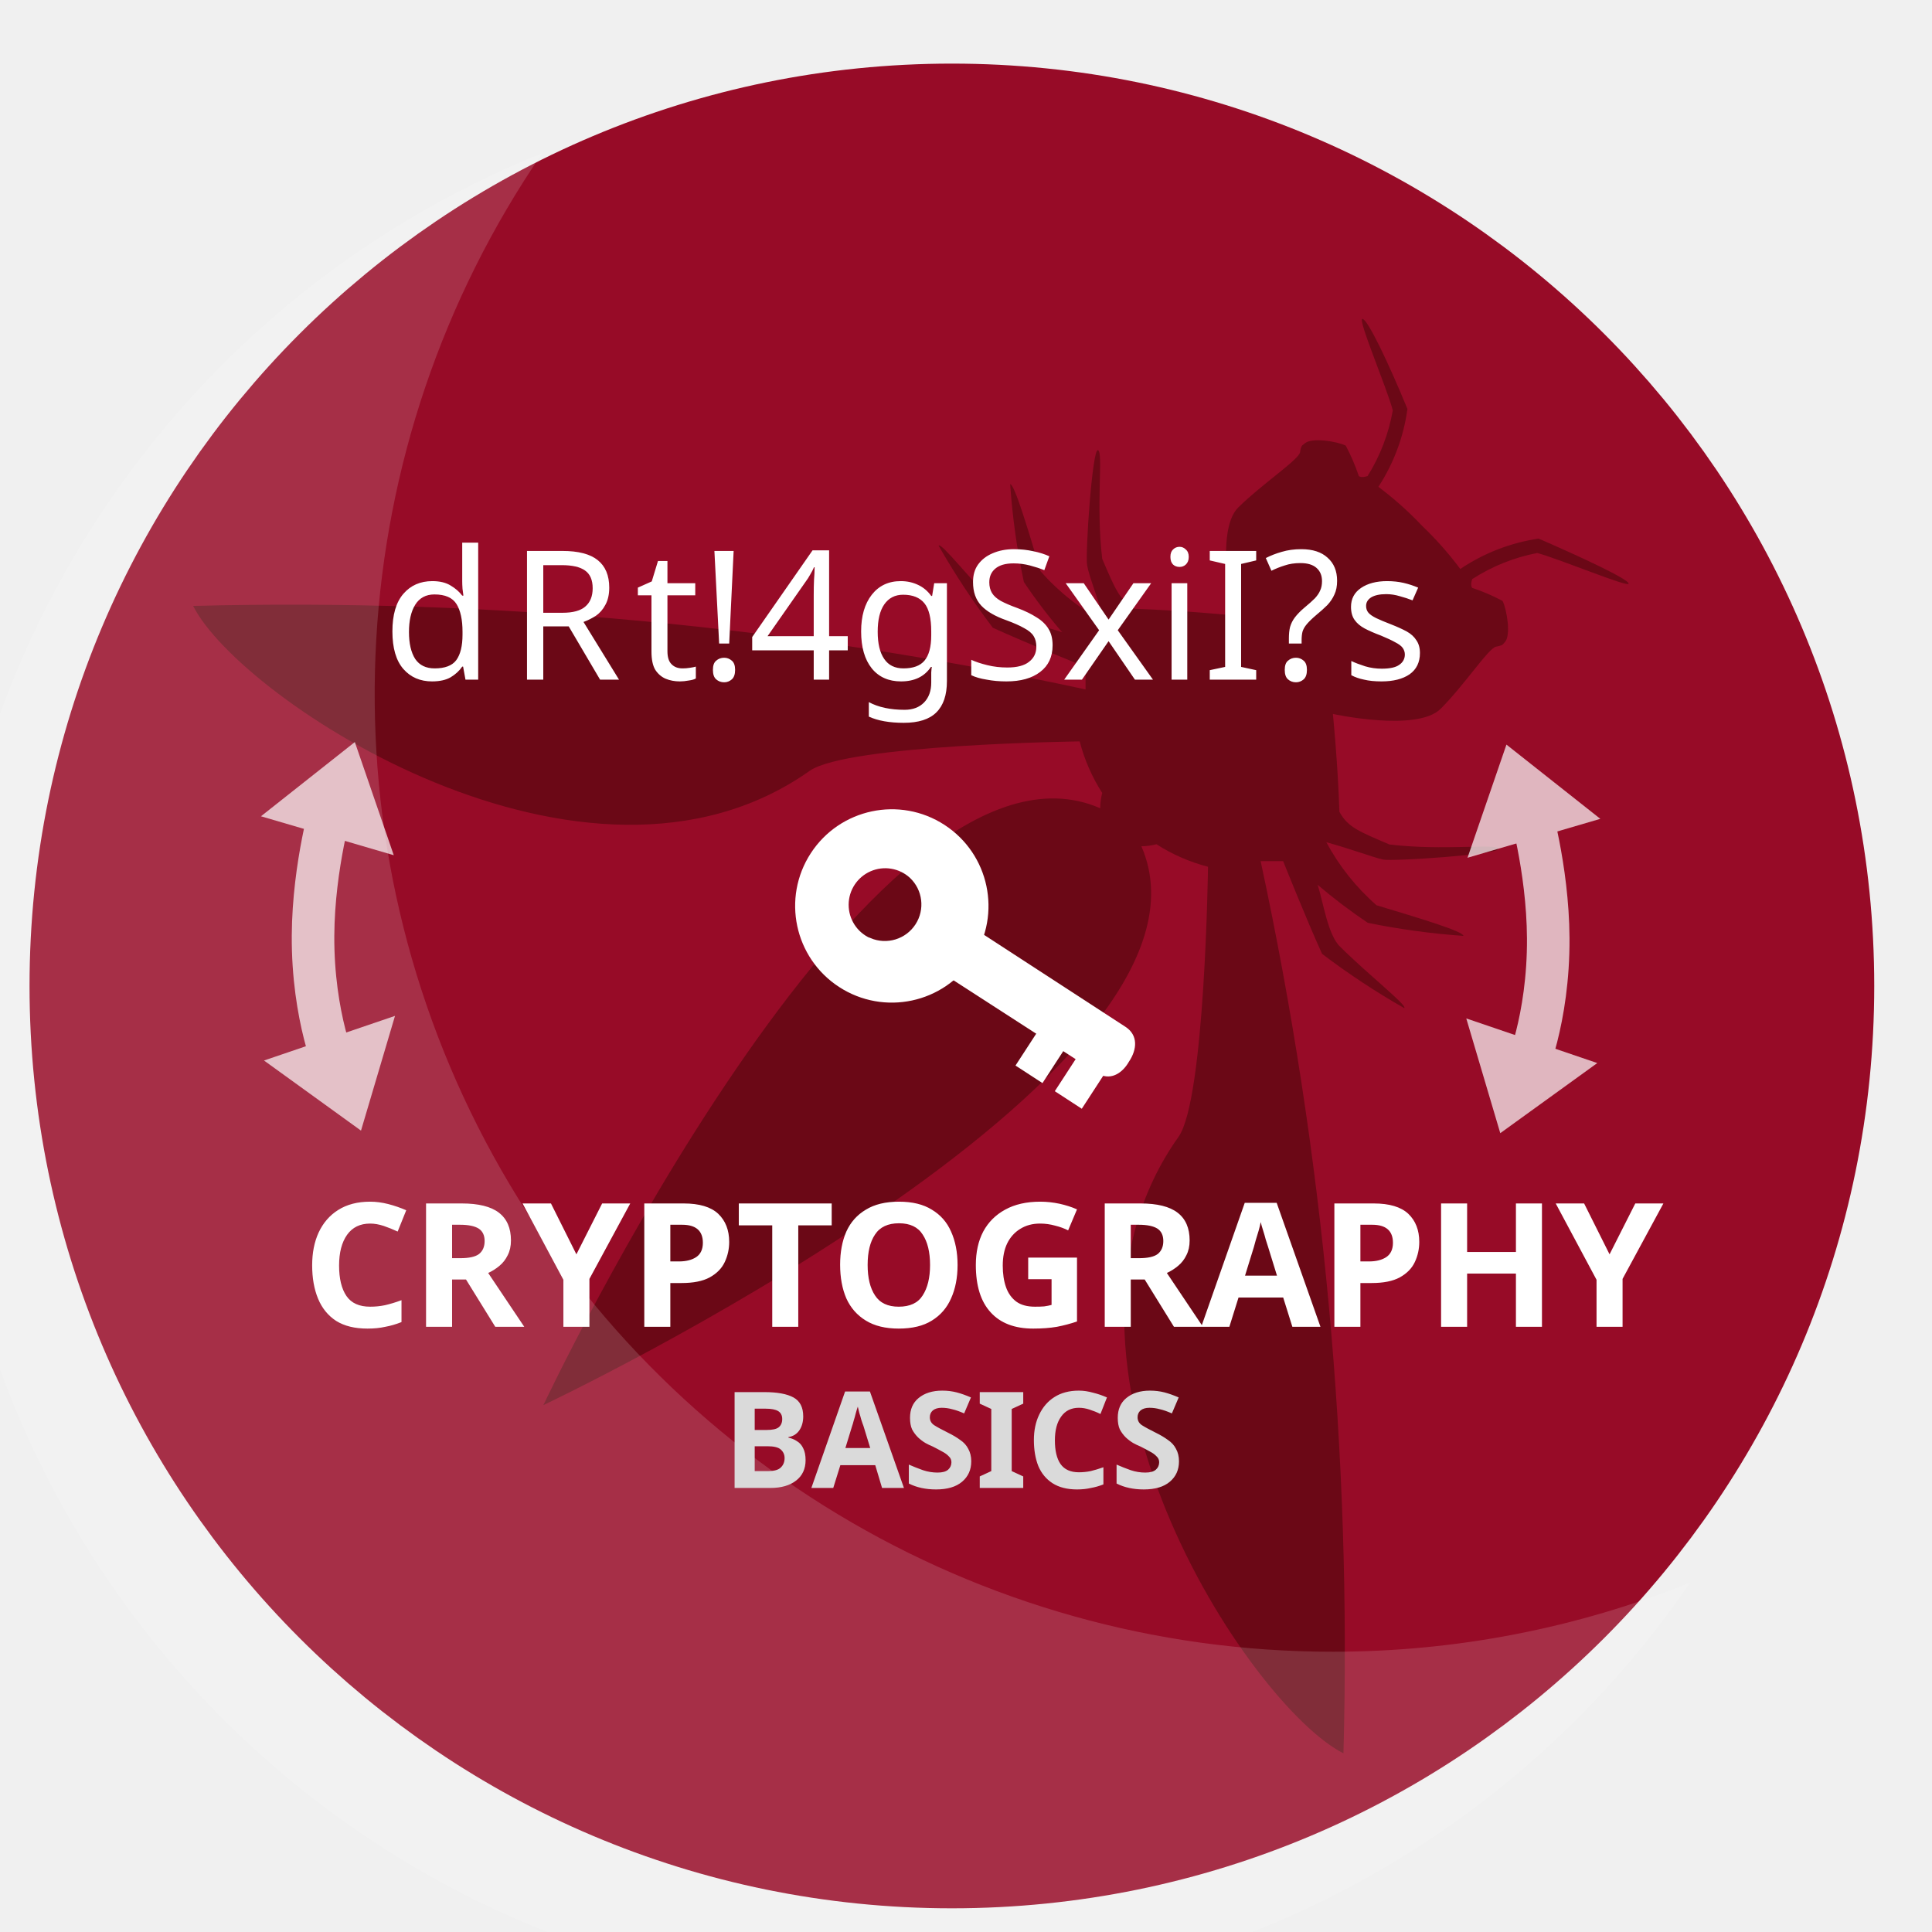
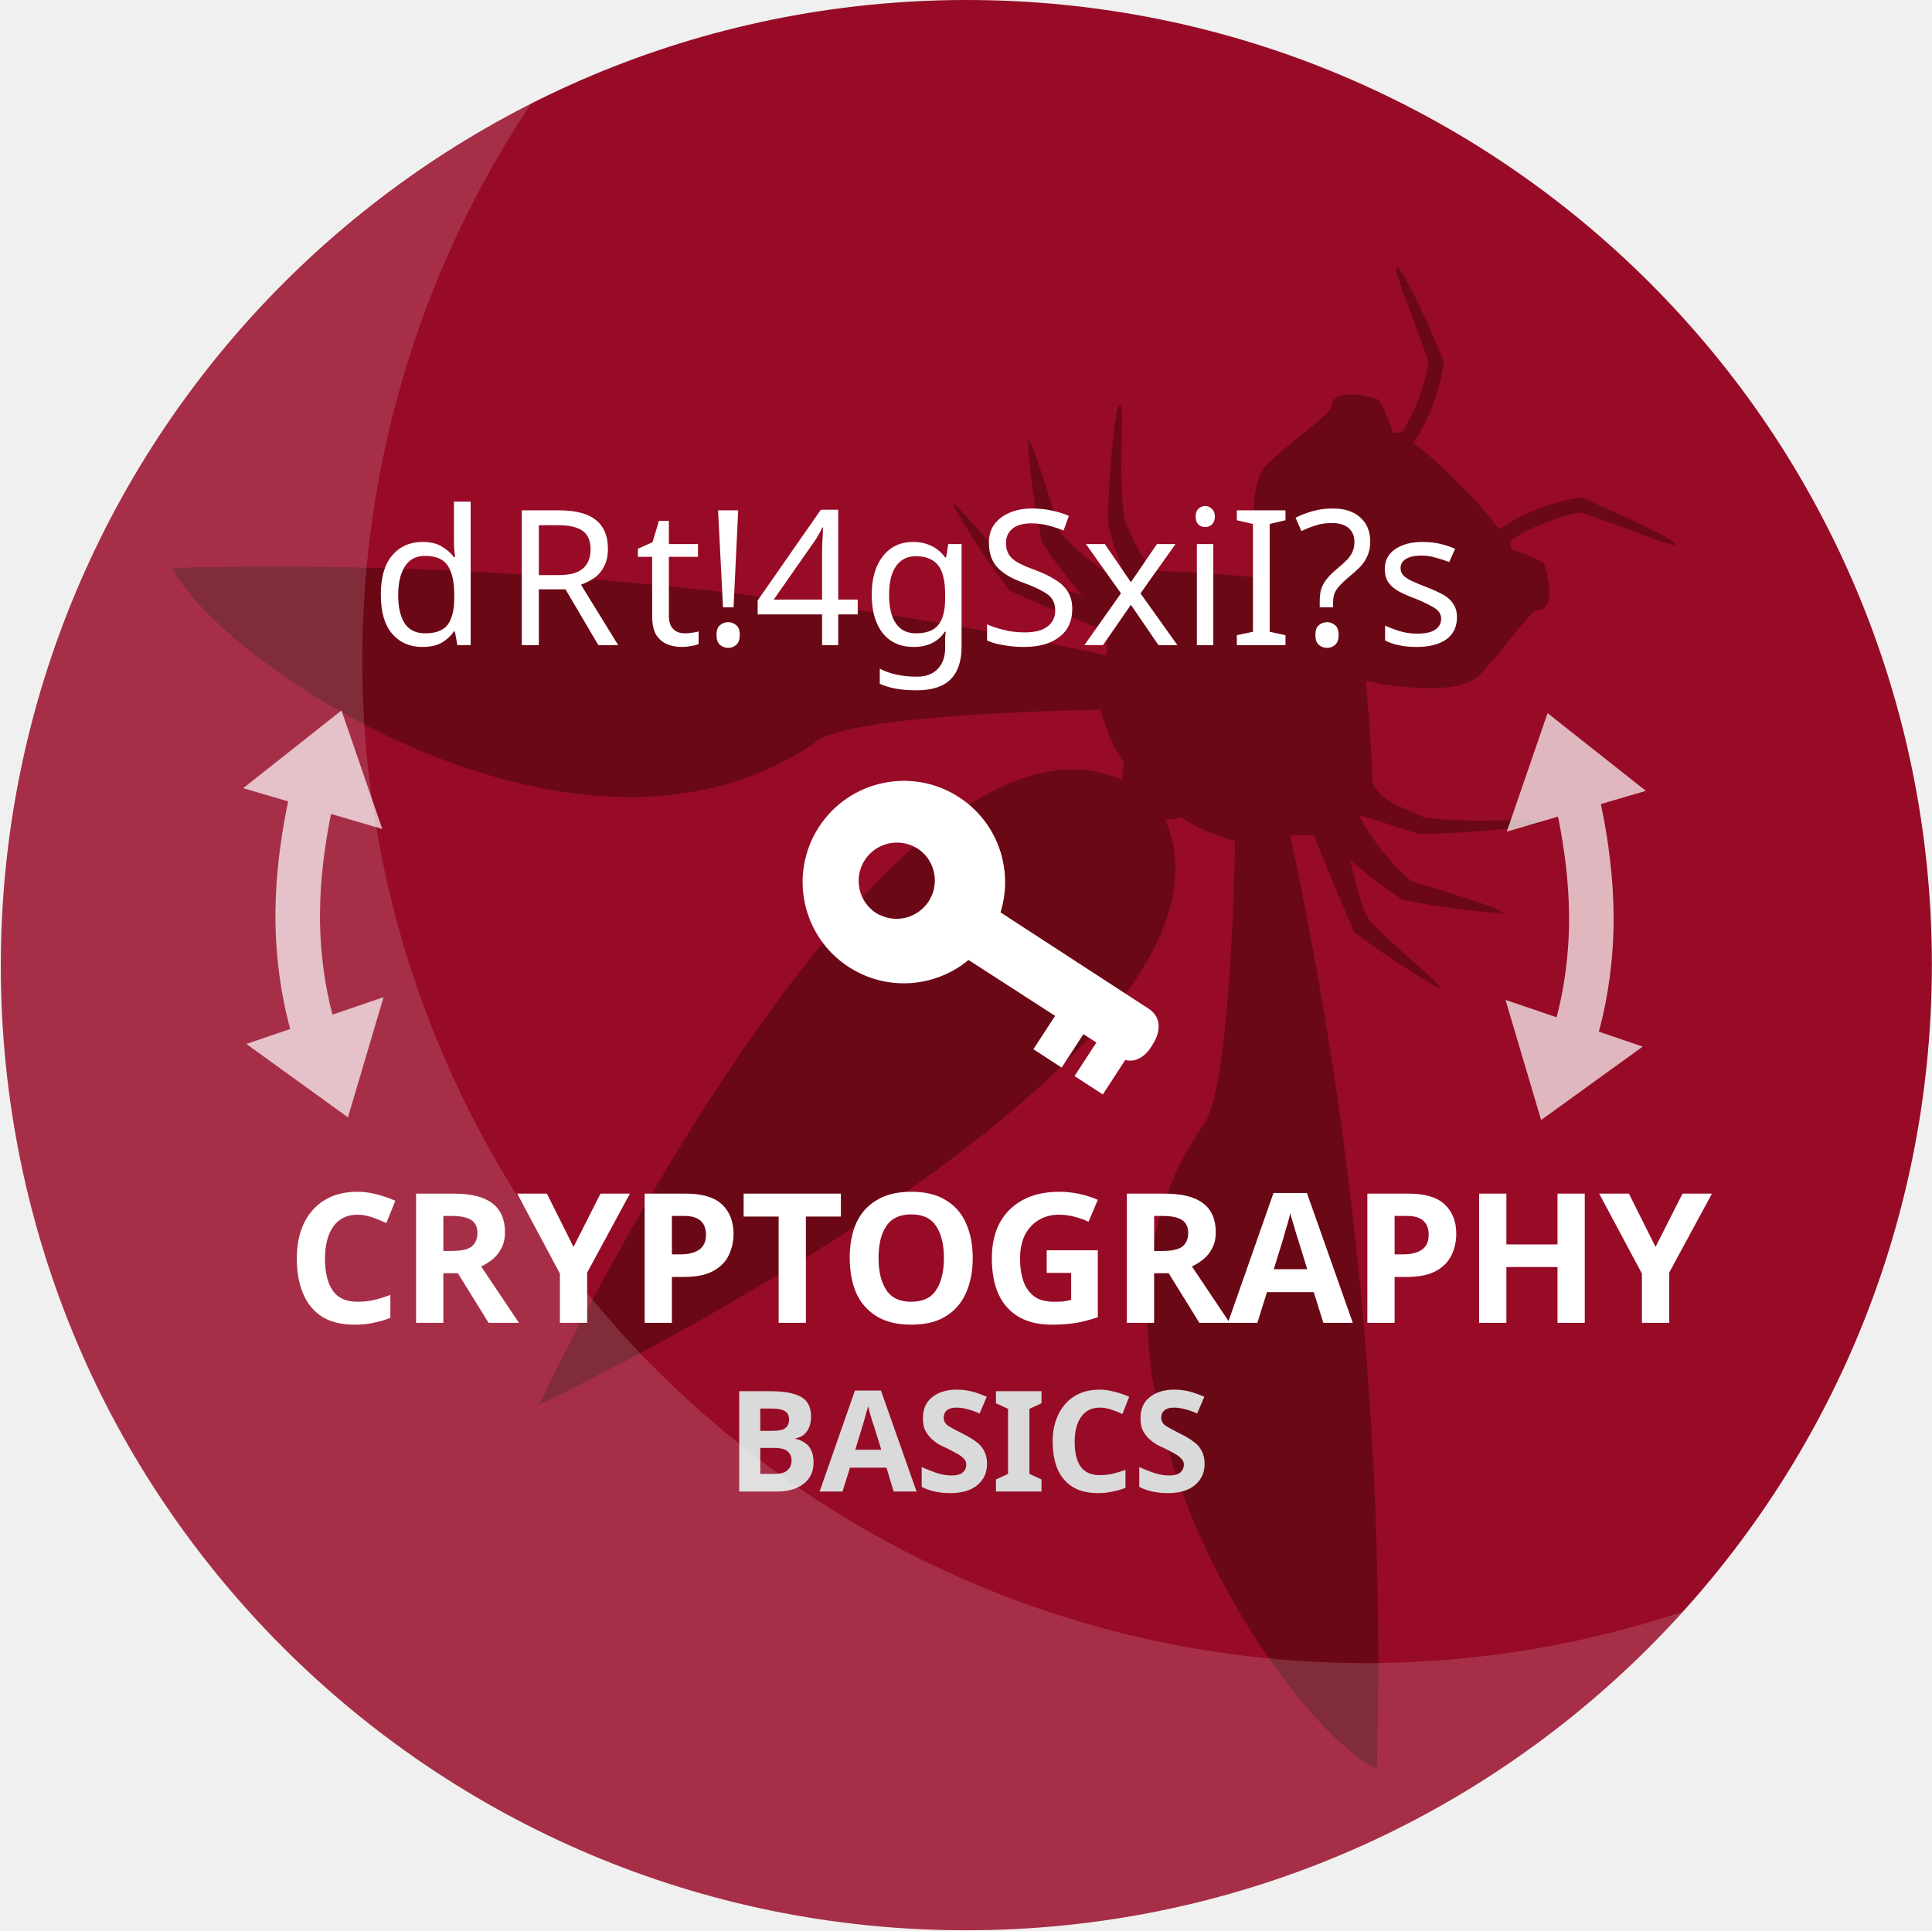
- <svg xmlns="http://www.w3.org/2000/svg" viewBox="0 0 102.047 102.047" version="1.1" id="svg187" width="2.7cm" height="2.7cm">
+ <svg xmlns="http://www.w3.org/2000/svg" viewBox="0 0 97.425 97.362" version="1.1" id="svg187" width="2.578cm" height="2.576cm">
  <defs id="defs125">
    <style id="style112">.cls-1,.cls-11{fill:#1d1d1b;}.cls-1{filter:url(#luminosity-noclip);}.cls-17,.cls-2{fill:none;}.cls-3{clip-path:url(#clip-path);}.cls-4{fill:#970b27;stroke:#970b27;stroke-width:10px;}.cls-14,.cls-15,.cls-17,.cls-4{stroke-miterlimit:10;}.cls-5{fill:#6b0816;}.cls-13,.cls-14,.cls-15,.cls-6,.cls-7,.cls-9{fill:#fff;}.cls-6{opacity:0.15;}.cls-7{font-size:9px;font-family:Hind-SemiBold, Hind;font-weight:700;letter-spacing:-0.01em;}.cls-8{font-size:7px;fill:#dadada;letter-spacing:-0.01em;}.cls-9{font-size:10px;font-family:MyriadPro-Regular, Myriad Pro;}.cls-10{letter-spacing:0.02em;}.cls-12{opacity:0.64;}.cls-14,.cls-15,.cls-17{stroke:#fff;}.cls-14{stroke-width:0.25px;}.cls-15{stroke-width:0.75px;}.cls-16{mask:url(#mask);}</style>
    <clipPath id="clip-path">
      <circle class="cls-2" cx="94.95" cy="42.69" r="41.1" id="circle114" style="fill:none" />
    </clipPath>
    <filter id="luminosity-noclip" x="320.07" y="30.56" width="14.87" height="10.5" filterUnits="userSpaceOnUse" style="color-interpolation-filters:sRGB">
      <feFlood flood-color="#fff" result="bg" id="feFlood117" />
      <feBlend in="SourceGraphic" in2="bg" id="feBlend119" mode="normal" />
    </filter>
    <mask id="mask" x="320.07" y="30.56" width="14.87" height="10.5" maskUnits="userSpaceOnUse">
-       <polygon class="cls-1" points="332.63,30.94 328.06,30.56 332.5,41.06 334.56,38.56 334.94,31.38 " id="polygon122" style="fill:#1d1d1b;filter:url(#luminosity-noclip)" />
+       <polygon class="cls-1" points="328.06,30.56 332.5,41.06 334.56,38.56 334.94,31.38 332.63,30.94 " id="polygon122" style="fill:#1d1d1b;filter:url(#luminosity-noclip)" />
    </mask>
+     <clipPath clipPathUnits="userSpaceOnUse" id="clipPath924">
+       <ellipse style="display:inline;opacity:1;vector-effect:none;fill:none;fill-opacity:1;stroke:#000000;stroke-width:0.011;stroke-linecap:butt;stroke-linejoin:miter;stroke-miterlimit:4;stroke-dasharray:none;stroke-dashoffset:0;stroke-opacity:1" id="ellipse926" cx="50.239" cy="52.01" rx="48.712" ry="48.711" />
+     </clipPath>
  </defs>
-   <text id="text141" x="-52.803" y="17.678" />
-   <text id="text149" x="-52.803" y="17.678" />
-   <g id="g63" transform="translate(0,18.89764)">
-     <circle class="cls-4" cx="50.278" cy="33.18" r="42.774" id="circle129" style="fill:#970b27;stroke:#970b27;stroke-width:11.888px;stroke-miterlimit:10" />
-     <path class="cls-5" d="m 75.099,8.861 a 18.284,18.284 0 0 1 2.033,2.294 10.046,10.046 0 0 1 4.137,-1.605 c 2.378,1.034 4.755,2.152 4.755,2.378 0,0.226 -3.566,-1.272 -4.827,-1.617 a 9.701,9.701 0 0 0 -3.436,1.379 c -0.119,0.345 0,0.464 0,0.464 a 10.236,10.236 0 0 1 1.605,0.69 c 0.226,0.452 0.452,1.831 0.119,2.176 -0.119,0.119 -0.071,0.166 -0.464,0.238 -0.392,0.071 -1.676,2.033 -2.925,3.281 -1.248,1.248 -5.694,0.273 -5.694,0.273 0,0 0.262,2.592 0.345,5.171 0.452,0.82 1.034,1.034 2.639,1.724 2.877,0.345 5.647,-0.071 5.754,0.226 0.107,0.297 -5.587,0.678 -6.087,0.571 -0.499,-0.107 -1.724,-0.571 -2.996,-0.915 a 11.888,11.888 0 0 0 2.651,3.329 c 2.294,0.69 4.589,1.379 4.589,1.617 a 38.767,38.767 0 0 1 -5.052,-0.69 29.649,29.649 0 0 1 -2.651,-2.009 c 0.297,0.88 0.535,2.651 1.189,3.269 1.557,1.545 3.566,3.103 3.388,3.245 a 39.707,39.707 0 0 1 -4.339,-2.865 c -0.82,-1.795 -2.057,-4.898 -2.057,-4.898 h -1.189 a 198.331,198.331 0 0 1 4.375,47.125 C 66.005,71.227 53.879,52.931 62.248,41.15 63.651,39.188 63.806,26.884 63.806,26.884 a 9.392,9.392 0 0 1 -2.722,-1.189 3.341,3.341 0 0 1 -0.797,0.107 C 65.553,37.892 28.7,55.321 28.7,55.321 c 0,0 17.321,-36.806 29.411,-31.528 a 3.352,3.352 0 0 1 0.107,-0.808 9.392,9.392 0 0 1 -1.189,-2.722 c 0,0 -12.281,0.155 -14.266,1.557 -11.781,8.322 -30.077,-3.757 -32.562,-8.714 a 199.068,199.068 0 0 1 47.137,4.411 v -1.189 c 0,0 -3.103,-1.248 -4.898,-2.069 a 39.707,39.707 0 0 1 -2.865,-4.339 c 0.143,-0.178 1.7,1.831 3.245,3.388 0.618,0.618 2.378,0.856 3.281,1.189 A 27.593,27.593 0 0 1 54.081,11.845 36.853,36.853 0 0 1 53.356,6.674 c 0.226,0 0.915,2.294 1.605,4.601 a 12.043,12.043 0 0 0 3.376,2.675 c -0.345,-1.272 -0.808,-2.378 -0.915,-2.984 -0.107,-0.606 0.273,-6.194 0.571,-6.087 0.297,0.107 -0.119,2.865 0.226,5.742 0.69,1.605 0.915,2.187 1.724,2.639 2.58,0.083 5.171,0.345 5.171,0.345 0,0 -0.963,-4.458 0.285,-5.694 1.248,-1.236 3.21,-2.532 3.269,-2.925 0.059,-0.392 0.119,-0.345 0.238,-0.452 0.345,-0.345 1.724,-0.119 2.176,0.107 a 10.759,10.759 0 0 1 0.69,1.605 c 0,0 0.119,0.119 0.464,0 a 9.701,9.701 0 0 0 1.331,-3.471 c -0.345,-1.272 -1.866,-4.815 -1.605,-4.827 0.262,-0.012 1.367,2.294 2.378,4.755 a 9.986,9.986 0 0 1 -1.534,4.113 18.284,18.284 0 0 1 2.294,2.045 z" id="path131" style="fill:#6b0816;stroke-width:1.189" />
-     <path class="cls-6" d="M 70.392,68.345 A 50.572,50.572 0 0 1 28.641,-10.807 50.584,50.584 0 1 0 89.271,64.695 50.442,50.442 0 0 1 70.392,68.345 Z" id="path133" style="opacity:0.15;fill:#ffffff;stroke-width:1.189" />
-     <text y="51.183" x="15.957" class="cls-7" id="text139" style="font-weight:700;font-size:9.117px;font-family:Hind-SemiBold, Hind;letter-spacing:-0.01em;fill:#ffffff;stroke-width:1.013">CRYPTOGRAPHY<tspan class="cls-8" id="tspan137" style="font-size:7.091px;letter-spacing:-0.01em;fill:#dadada;stroke-width:1.013">
-         <tspan style="stroke-width:1.013" x="38.162" y="59.692" id="tspan135">BASICS</tspan>
+   <g id="layer2" transform="translate(-1.526253,-3.359525)">
+     <g id="layer5" />
+     <g id="layer4" />
+     <g id="layer3" style="display:inline" />
+   </g>
+   <text id="text141" x="-54.329" y="14.319" />
+   <text id="text149" x="-54.329" y="14.319" />
+   <g id="g922" clip-path="url(#clipPath924)" transform="translate(-1.526253,-3.359525)">
+     <circle style="fill:#970b27;stroke:#970b27;stroke-width:11.888px;stroke-miterlimit:10" id="circle129" r="42.774" cy="33.18" cx="50.278" class="cls-4" transform="translate(0,18.89764)" />
+     <path style="fill:#6b0816;stroke-width:1.189" id="path131" d="m 75.099,8.861 a 18.284,18.284 0 0 1 2.033,2.294 10.046,10.046 0 0 1 4.137,-1.605 c 2.378,1.034 4.755,2.152 4.755,2.378 0,0.226 -3.566,-1.272 -4.827,-1.617 a 9.701,9.701 0 0 0 -3.436,1.379 c -0.119,0.345 0,0.464 0,0.464 a 10.236,10.236 0 0 1 1.605,0.69 c 0.226,0.452 0.452,1.831 0.119,2.176 -0.119,0.119 -0.071,0.166 -0.464,0.238 -0.392,0.071 -1.676,2.033 -2.925,3.281 -1.248,1.248 -5.694,0.273 -5.694,0.273 0,0 0.262,2.592 0.345,5.171 0.452,0.82 1.034,1.034 2.639,1.724 2.877,0.345 5.647,-0.071 5.754,0.226 0.107,0.297 -5.587,0.678 -6.087,0.571 -0.499,-0.107 -1.724,-0.571 -2.996,-0.915 a 11.888,11.888 0 0 0 2.651,3.329 c 2.294,0.69 4.589,1.379 4.589,1.617 a 38.767,38.767 0 0 1 -5.052,-0.69 29.649,29.649 0 0 1 -2.651,-2.009 c 0.297,0.88 0.535,2.651 1.189,3.269 1.557,1.545 3.566,3.103 3.388,3.245 a 39.707,39.707 0 0 1 -4.339,-2.865 c -0.82,-1.795 -2.057,-4.898 -2.057,-4.898 h -1.189 a 198.331,198.331 0 0 1 4.375,47.125 C 66.005,71.227 53.879,52.931 62.248,41.15 63.651,39.188 63.806,26.884 63.806,26.884 a 9.392,9.392 0 0 1 -2.722,-1.189 3.341,3.341 0 0 1 -0.797,0.107 C 65.553,37.892 28.7,55.321 28.7,55.321 c 0,0 17.321,-36.806 29.411,-31.528 a 3.352,3.352 0 0 1 0.107,-0.808 9.392,9.392 0 0 1 -1.189,-2.722 c 0,0 -12.281,0.155 -14.266,1.557 -11.781,8.322 -30.077,-3.757 -32.562,-8.714 a 199.068,199.068 0 0 1 47.137,4.411 v -1.189 c 0,0 -3.103,-1.248 -4.898,-2.069 a 39.707,39.707 0 0 1 -2.865,-4.339 c 0.143,-0.178 1.7,1.831 3.245,3.388 0.618,0.618 2.378,0.856 3.281,1.189 A 27.593,27.593 0 0 1 54.081,11.845 36.853,36.853 0 0 1 53.356,6.674 c 0.226,0 0.915,2.294 1.605,4.601 a 12.043,12.043 0 0 0 3.376,2.675 c -0.345,-1.272 -0.808,-2.378 -0.915,-2.984 -0.107,-0.606 0.273,-6.194 0.571,-6.087 0.297,0.107 -0.119,2.865 0.226,5.742 0.69,1.605 0.915,2.187 1.724,2.639 2.58,0.083 5.171,0.345 5.171,0.345 0,0 -0.963,-4.458 0.285,-5.694 1.248,-1.236 3.21,-2.532 3.269,-2.925 0.059,-0.392 0.119,-0.345 0.238,-0.452 0.345,-0.345 1.724,-0.119 2.176,0.107 a 10.759,10.759 0 0 1 0.69,1.605 c 0,0 0.119,0.119 0.464,0 a 9.701,9.701 0 0 0 1.331,-3.471 c -0.345,-1.272 -1.866,-4.815 -1.605,-4.827 0.262,-0.012 1.367,2.294 2.378,4.755 a 9.986,9.986 0 0 1 -1.534,4.113 18.284,18.284 0 0 1 2.294,2.045 z" class="cls-5" transform="translate(0,18.89764)" />
+     <text style="font-weight:700;font-size:9.117px;font-family:Hind-SemiBold, Hind;letter-spacing:-0.01em;fill:#ffffff;stroke-width:1.013" id="text139" class="cls-7" x="15.957" y="51.183" transform="translate(0,18.89764)">CRYPTOGRAPHY<tspan style="font-size:7.091px;letter-spacing:-0.01em;fill:#dadada;stroke-width:1.013" id="tspan137" class="cls-8">
+         <tspan id="tspan135" y="59.692" x="38.162" style="stroke-width:1.013">BASICS</tspan>
      </tspan>
    </text>
-     <text y="17" x="20.209" class="cls-9" id="text147" style="font-size:9.511px;font-family:MyriadPro-Regular, 'Myriad Pro';fill:#ffffff;stroke-width:1.189">d<tspan class="cls-10" x="26.914" y="17" id="tspan143" style="font-size:9.511px;letter-spacing:0.02em;stroke-width:1.189">R</tspan>
-       <tspan style="font-size:9.511px;stroke-width:1.189" x="33.536" y="17" id="tspan145">t!4gSxiI?s</tspan>
+     <text style="font-size:9.511px;font-family:MyriadPro-Regular, 'Myriad Pro';fill:#ffffff;stroke-width:1.189" id="text147" class="cls-9" x="20.209" y="17" transform="translate(0,18.89764)">d<tspan style="font-size:9.511px;letter-spacing:0.02em;stroke-width:1.189" id="tspan143" y="17" x="26.914" class="cls-10">R</tspan>
+       <tspan id="tspan145" y="17" x="33.536" style="font-size:9.511px;stroke-width:1.189">t!4gSxiI?s</tspan>
    </text>
-     <path style="fill:#ffffff;stroke-width:1.189" id="path173" d="m 57.934,37.769 -8.322,-5.373 a 1.45,1.45 0 0 1 -0.428,-1.997 v 0 a 1.474,1.474 0 0 1 2.009,-0.428 l 8.262,5.373 c 0.666,0.44 0.606,1.189 0.178,1.831 v 0 c -0.38,0.666 -1.034,1.034 -1.7,0.594 z" class="cls-13" />
-     <rect style="fill:#ffffff;stroke:#ffffff;stroke-width:0.297px;stroke-miterlimit:10" id="rect175" transform="rotate(33.03)" height="1.95" width="1.403" y="0.007" x="65.495" class="cls-14" />
-     <rect style="fill:#ffffff;stroke:#ffffff;stroke-width:0.297px;stroke-miterlimit:10" id="rect177" transform="rotate(33.03)" height="1.95" width="1.403" y="0.011" x="67.974" class="cls-14" />
-     <path style="fill:#ffffff;stroke:#ffffff;stroke-width:0.892px;stroke-miterlimit:10" id="path179" d="m 49.647,25.048 a 4.66,4.66 0 1 0 1.367,6.443 4.66,4.66 0 0 0 -1.367,-6.443 z m -3.864,6.015 a 2.378,2.378 0 1 1 2.58,-3.923 2.378,2.378 0 0 1 -2.556,3.923 z" class="cls-15" />
-     <g transform="matrix(-1.188822,0,0,1.188822,100.369,-15.76474)" id="g5229-7" style="opacity:0.7">
-       <path id="polygon161-5" d="m 69.788,43.492 -2.911,-0.992 1.511,5.098 4.31,-3.115 z" style="fill:#ffffff;stroke-width:0.698" />
-       <path id="path5194-3-3" d="m 69.649,32.96 c 0,0 0.851,2.836 0.87,5.97 0.023,3.627 -1.051,6.067 -1.051,5.95" style="opacity:1;fill:none;stroke:#ffffff;stroke-width:1.89;stroke-linecap:butt;stroke-linejoin:miter;stroke-opacity:1" />
-       <path id="polygon161-5-6" d="m 69.883,34.497 -2.951,0.865 1.73,-5.028 4.171,3.298 z" style="fill:#ffffff;stroke-width:0.698" />
+     <path class="cls-13" d="m 57.934,37.769 -8.322,-5.373 a 1.45,1.45 0 0 1 -0.428,-1.997 v 0 a 1.474,1.474 0 0 1 2.009,-0.428 l 8.262,5.373 c 0.666,0.44 0.606,1.189 0.178,1.831 v 0 c -0.38,0.666 -1.034,1.034 -1.7,0.594 z" id="path173" style="fill:#ffffff;stroke-width:1.189" transform="translate(0,18.89764)" />
+     <path class="cls-15" d="m 49.647,25.048 a 4.66,4.66 0 1 0 1.367,6.443 4.66,4.66 0 0 0 -1.367,-6.443 z m -3.864,6.015 a 2.378,2.378 0 1 1 2.58,-3.923 2.378,2.378 0 0 1 -2.556,3.923 z" id="path179" style="fill:#ffffff;stroke:#ffffff;stroke-width:0.892px;stroke-miterlimit:10" transform="translate(0,18.89764)" />
+     <g style="opacity:0.7" id="g5229-7" transform="matrix(-1.188822,0,0,1.188822,100.369,3.132899)">
+       <path style="fill:#ffffff;stroke-width:0.698" d="m 69.788,43.492 -2.911,-0.992 1.511,5.098 4.31,-3.115 z" id="polygon161-5" />
+       <path style="opacity:1;fill:none;stroke:#ffffff;stroke-width:1.89;stroke-linecap:butt;stroke-linejoin:miter;stroke-opacity:1" d="m 69.649,32.96 c 0,0 0.851,2.836 0.87,5.97 0.023,3.627 -1.051,6.067 -1.051,5.95" id="path5194-3-3" />
+       <path style="fill:#ffffff;stroke-width:0.698" d="m 69.883,34.497 -2.951,0.865 1.73,-5.028 4.171,3.298 z" id="polygon161-5-6" />
    </g>
-     <g transform="matrix(1.188822,0,0,1.188822,-2.057462,-15.62993)" id="g5229-7-2" style="opacity:0.7">
-       <path id="polygon161-5-9" d="m 69.788,43.492 -2.911,-0.992 1.511,5.098 4.31,-3.115 z" style="fill:#ffffff;stroke-width:0.698" />
-       <path id="path5194-3-3-1" d="m 69.649,32.96 c 0,0 0.851,2.836 0.87,5.97 0.023,3.627 -1.051,6.067 -1.051,5.95" style="opacity:1;fill:none;stroke:#ffffff;stroke-width:1.89;stroke-linecap:butt;stroke-linejoin:miter;stroke-opacity:1" />
-       <path id="polygon161-5-6-2" d="m 69.883,34.497 -2.951,0.865 1.73,-5.028 4.171,3.298 z" style="fill:#ffffff;stroke-width:0.698" />
+     <g style="opacity:0.7" id="g5229-7-2" transform="matrix(1.188822,0,0,1.188822,-2.057462,3.267706)">
+       <path style="fill:#ffffff;stroke-width:0.698" d="m 69.788,43.492 -2.911,-0.992 1.511,5.098 4.31,-3.115 z" id="polygon161-5-9" />
+       <path style="opacity:1;fill:none;stroke:#ffffff;stroke-width:1.89;stroke-linecap:butt;stroke-linejoin:miter;stroke-opacity:1" d="m 69.649,32.96 c 0,0 0.851,2.836 0.87,5.97 0.023,3.627 -1.051,6.067 -1.051,5.95" id="path5194-3-3-1" />
+       <path style="fill:#ffffff;stroke-width:0.698" d="m 69.883,34.497 -2.951,0.865 1.73,-5.028 4.171,3.298 z" id="polygon161-5-6-2" />
    </g>
+     <rect class="cls-14" x="65.495" y="0.007" width="1.403" height="1.95" transform="rotate(33.03,-31.86804,9.448818)" id="rect175" style="fill:#ffffff;stroke:#ffffff;stroke-width:0.297px;stroke-miterlimit:10" />
+     <rect class="cls-14" x="67.974" y="0.011" width="1.403" height="1.95" transform="rotate(33.03,-31.86804,9.448818)" id="rect177" style="fill:#ffffff;stroke:#ffffff;stroke-width:0.297px;stroke-miterlimit:10" />
+     <path style="display:inline;opacity:0.15;fill:#ffffff;stroke-width:1.189" id="path133" d="M 70.392,68.345 A 50.572,50.572 0 0 1 28.641,-10.807 50.584,50.584 0 1 0 89.271,64.695 50.442,50.442 0 0 1 70.392,68.345 Z" class="cls-6" transform="translate(0,18.89764)" />
+     <g transform="translate(0,18.89764)" id="g63" />
  </g>
+   <g id="layer1" transform="translate(-1.526253,-3.359525)" />
</svg>
